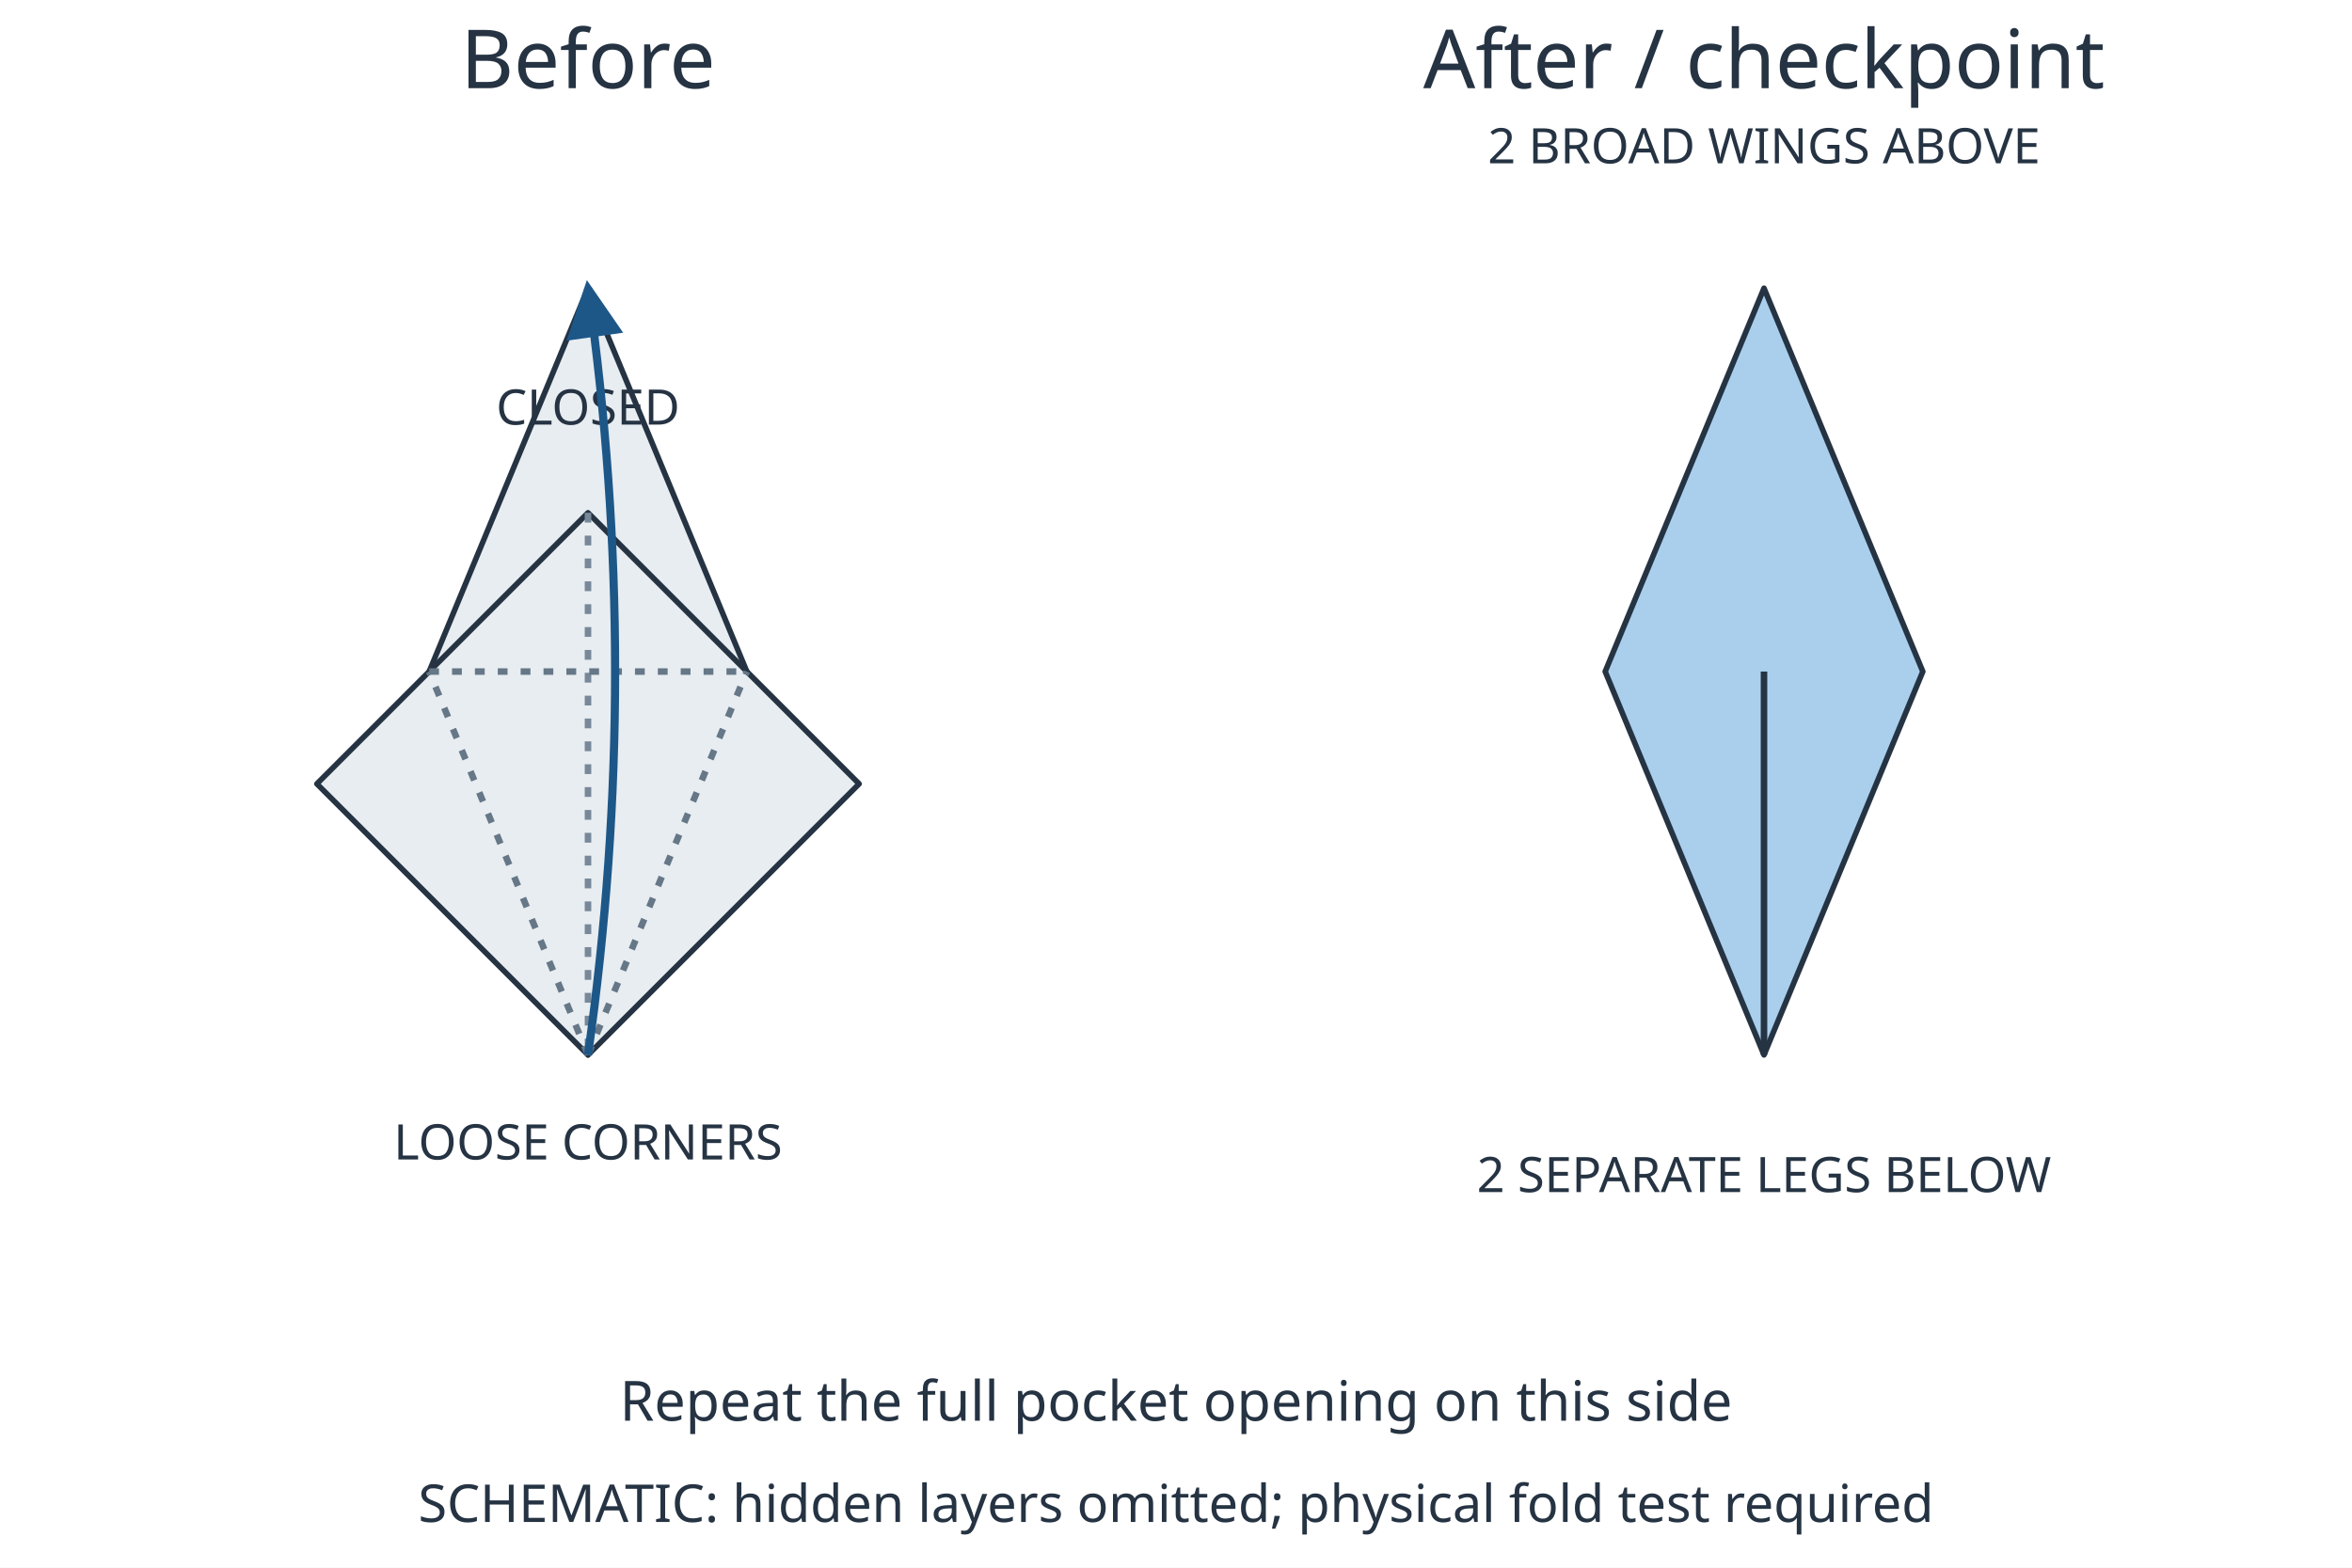
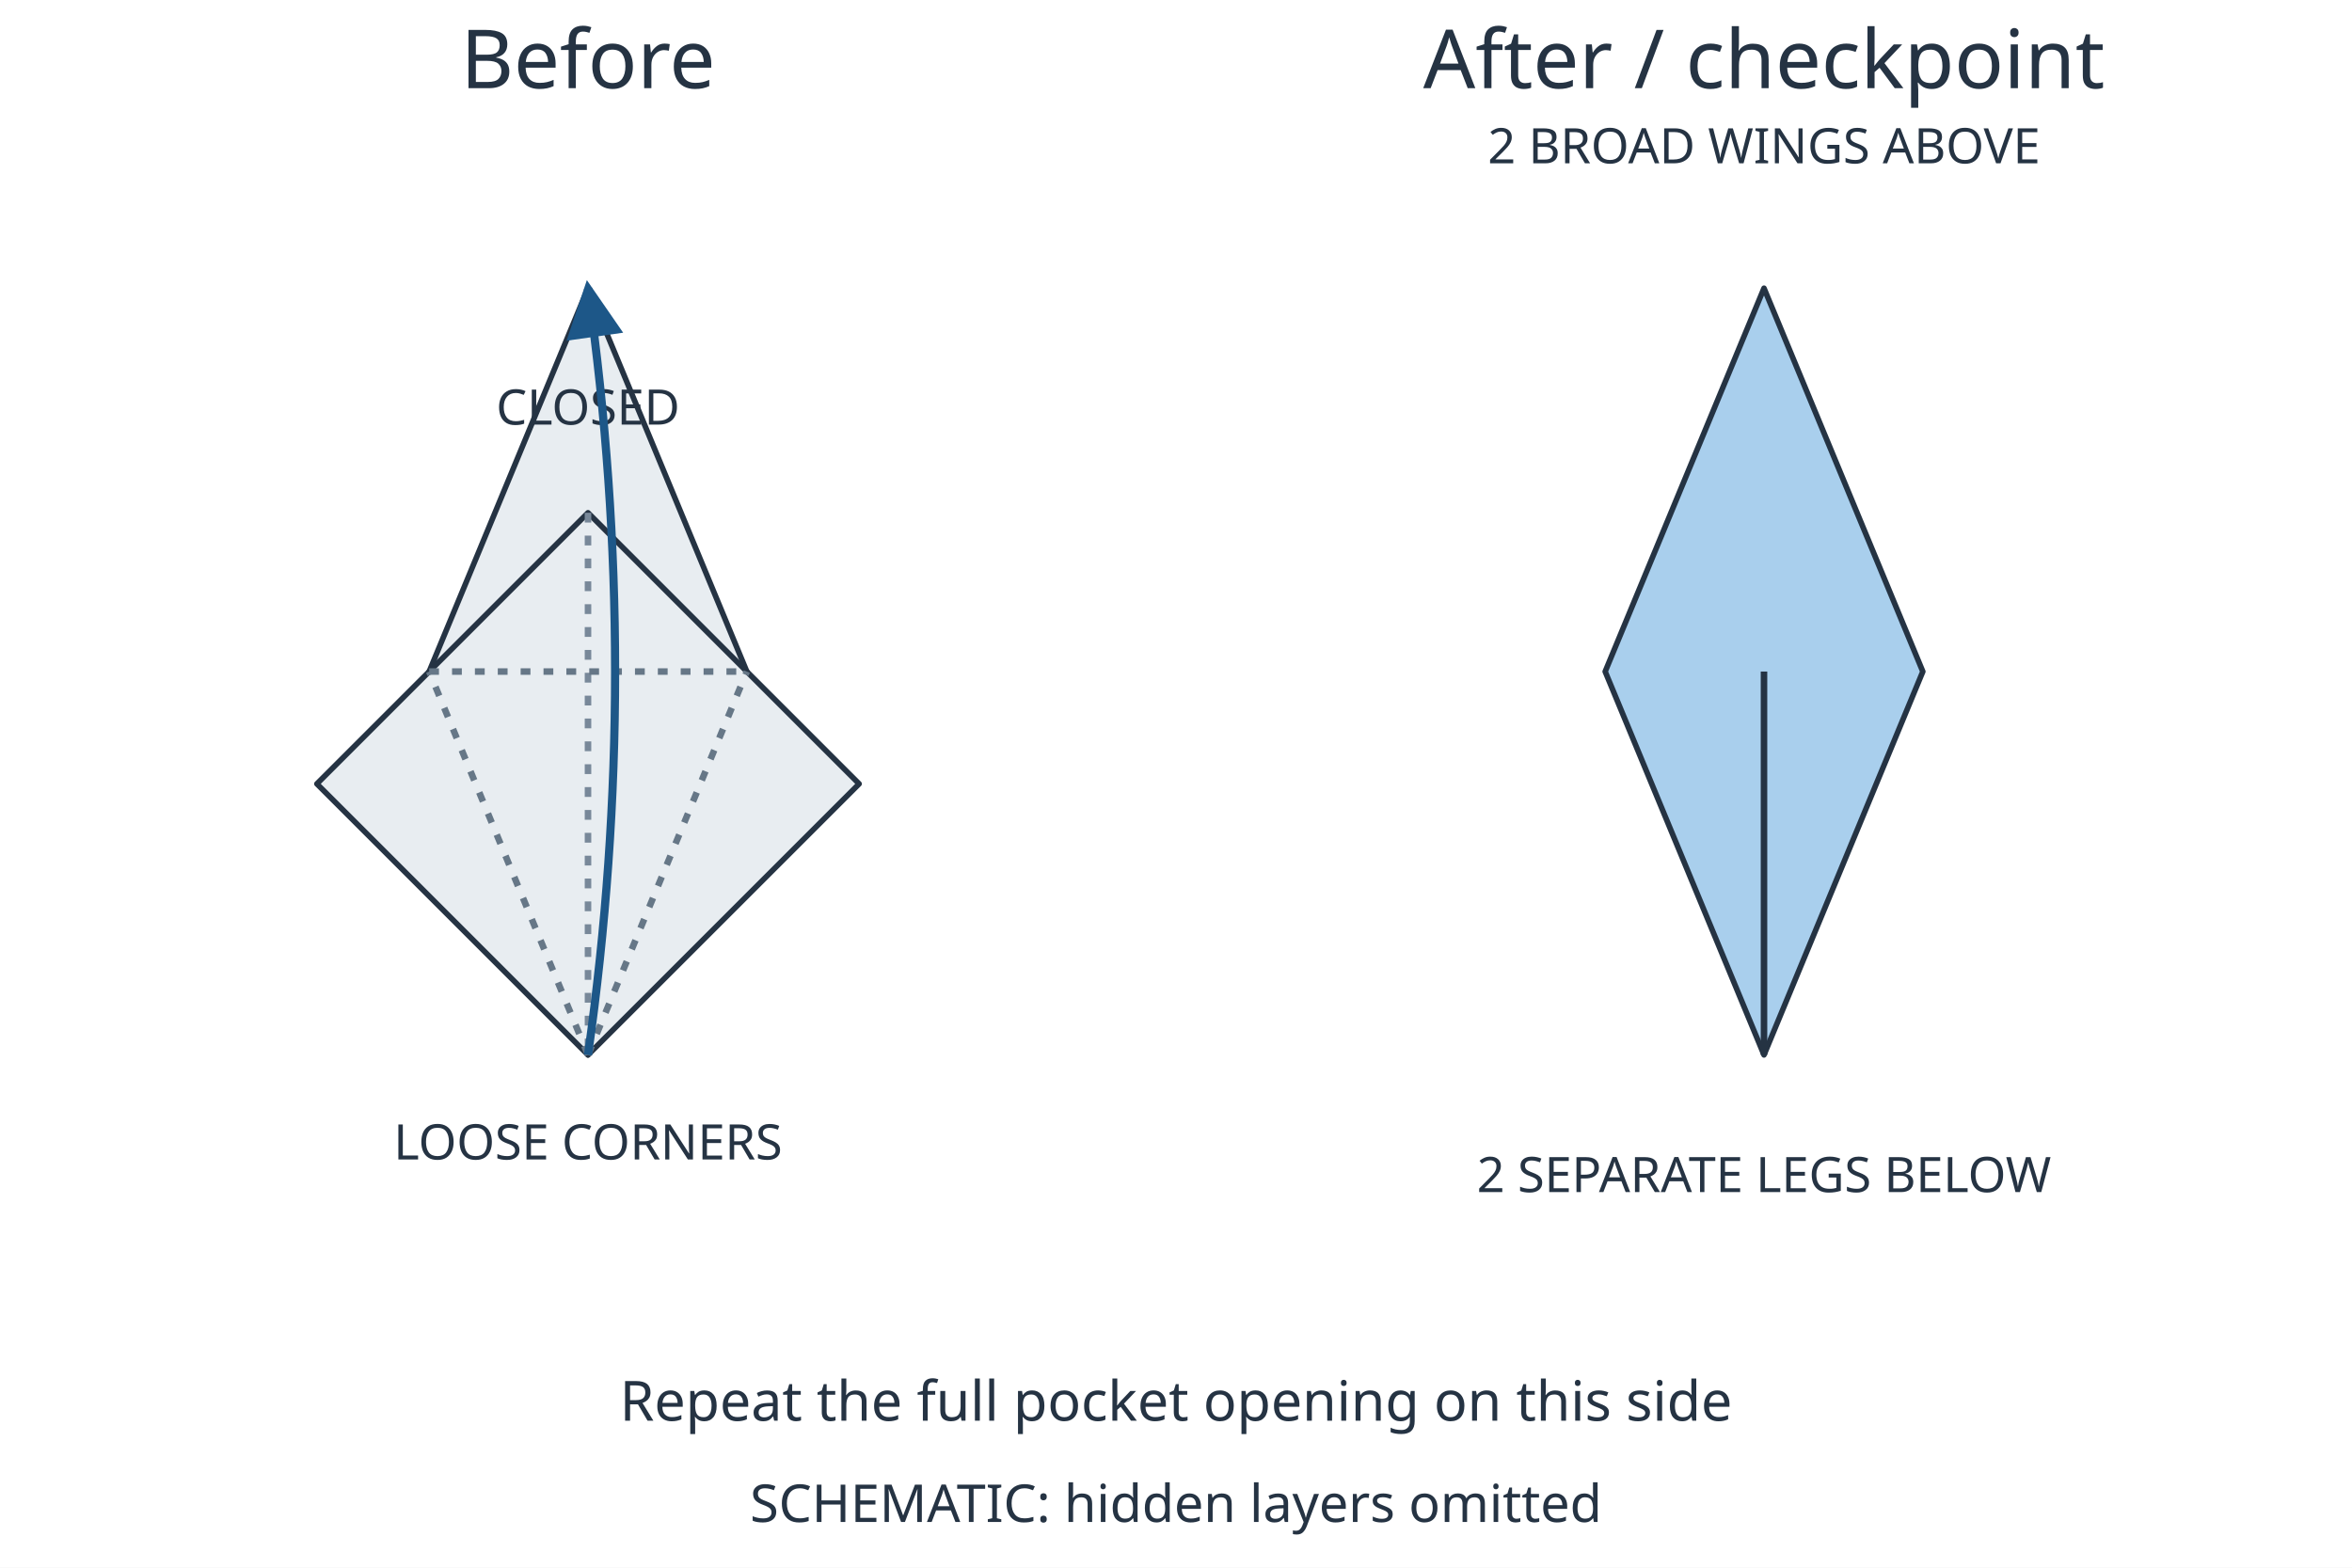
<svg xmlns="http://www.w3.org/2000/svg" width="720" height="480" viewBox="0 0 720 480" role="img" aria-labelledby="title desc">
  <rect width="720" height="480" fill="white" />
  <defs>
    <marker id="arrow" markerWidth="7" markerHeight="7" refX="6" refY="3.5" orient="auto">
      <path d="M0 0L7 3.5L0 7" fill="#1d5788" />
    </marker>
  </defs>
  <polygon points="180.000,88.241 228.620,205.620 180.000,323.000 131.380,205.620" fill="#e8edf1" stroke="#253343" stroke-width="1.7" stroke-linejoin="round" />
  <polygon points="180.000,157.000 263.000,240.000 180.000,323.000 97.000,240.000" fill="#e8edf1" stroke="#253343" stroke-width="1.7" stroke-linejoin="round" />
  <path d="M180.000,157.000 L180.000,323.000" fill="none" stroke="#788899" stroke-width="2" stroke-dasharray="3 4" />
  <path d="M180.000,323.000 L228.620,205.620" fill="none" stroke="#667787" stroke-width="2" stroke-dasharray="3 4" />
  <path d="M180.000,323.000 L131.380,205.620" fill="none" stroke="#667787" stroke-width="2" stroke-dasharray="3 4" />
  <path d="M131.380,205.620 L228.620,205.620" fill="none" stroke="#667787" stroke-width="2" stroke-dasharray="3 4" />
  <text x="180" y="130" text-anchor="middle" font-family="sans-serif" font-size="15" fill="#253343">CLOSED</text>
  <text x="180" y="355" text-anchor="middle" font-family="sans-serif" font-size="15" fill="#253343">LOOSE CORNERS</text>
  <polygon points="540.000,88.241 588.620,205.620 540.000,323.000 491.380,205.620" fill="#a9cfed" stroke="#253343" stroke-width="1.7" stroke-linejoin="round" />
  <path d="M540.000,205.620 L540.000,323.000" fill="none" stroke="#253343" stroke-width="2" stroke-dasharray="" />
  <text x="540" y="50" text-anchor="middle" font-family="sans-serif" font-size="15" fill="#253343">2 BROAD WINGS ABOVE</text>
  <text x="540" y="365" text-anchor="middle" font-family="sans-serif" font-size="15" fill="#253343">2 SEPARATE LEGS BELOW</text>
  <text x="180" y="27" text-anchor="middle" font-family="sans-serif" font-size="25" fill="#253343">Before</text>
  <text x="540" y="27" text-anchor="middle" font-family="sans-serif" font-size="25" fill="#253343">After / checkpoint</text>
  <path d="M180.000,323.000 Q196.600,205.620 180.000,88.241" fill="none" stroke="#1d5788" stroke-width="2.5" marker-end="url(#arrow)" />
  <text x="360" y="435" text-anchor="middle" font-family="sans-serif" font-size="17" fill="#253343">Repeat the full pocket opening on this side</text>
-   <text x="360" y="466" text-anchor="middle" font-family="sans-serif" font-size="16" fill="#253343">SCHEMATIC: hidden layers omitted; physical fold test required</text>
+   <text x="360" y="466" text-anchor="middle" font-family="sans-serif" font-size="16" fill="#253343">SCHEMATIC: hidden layers omitted</text>
</svg>
